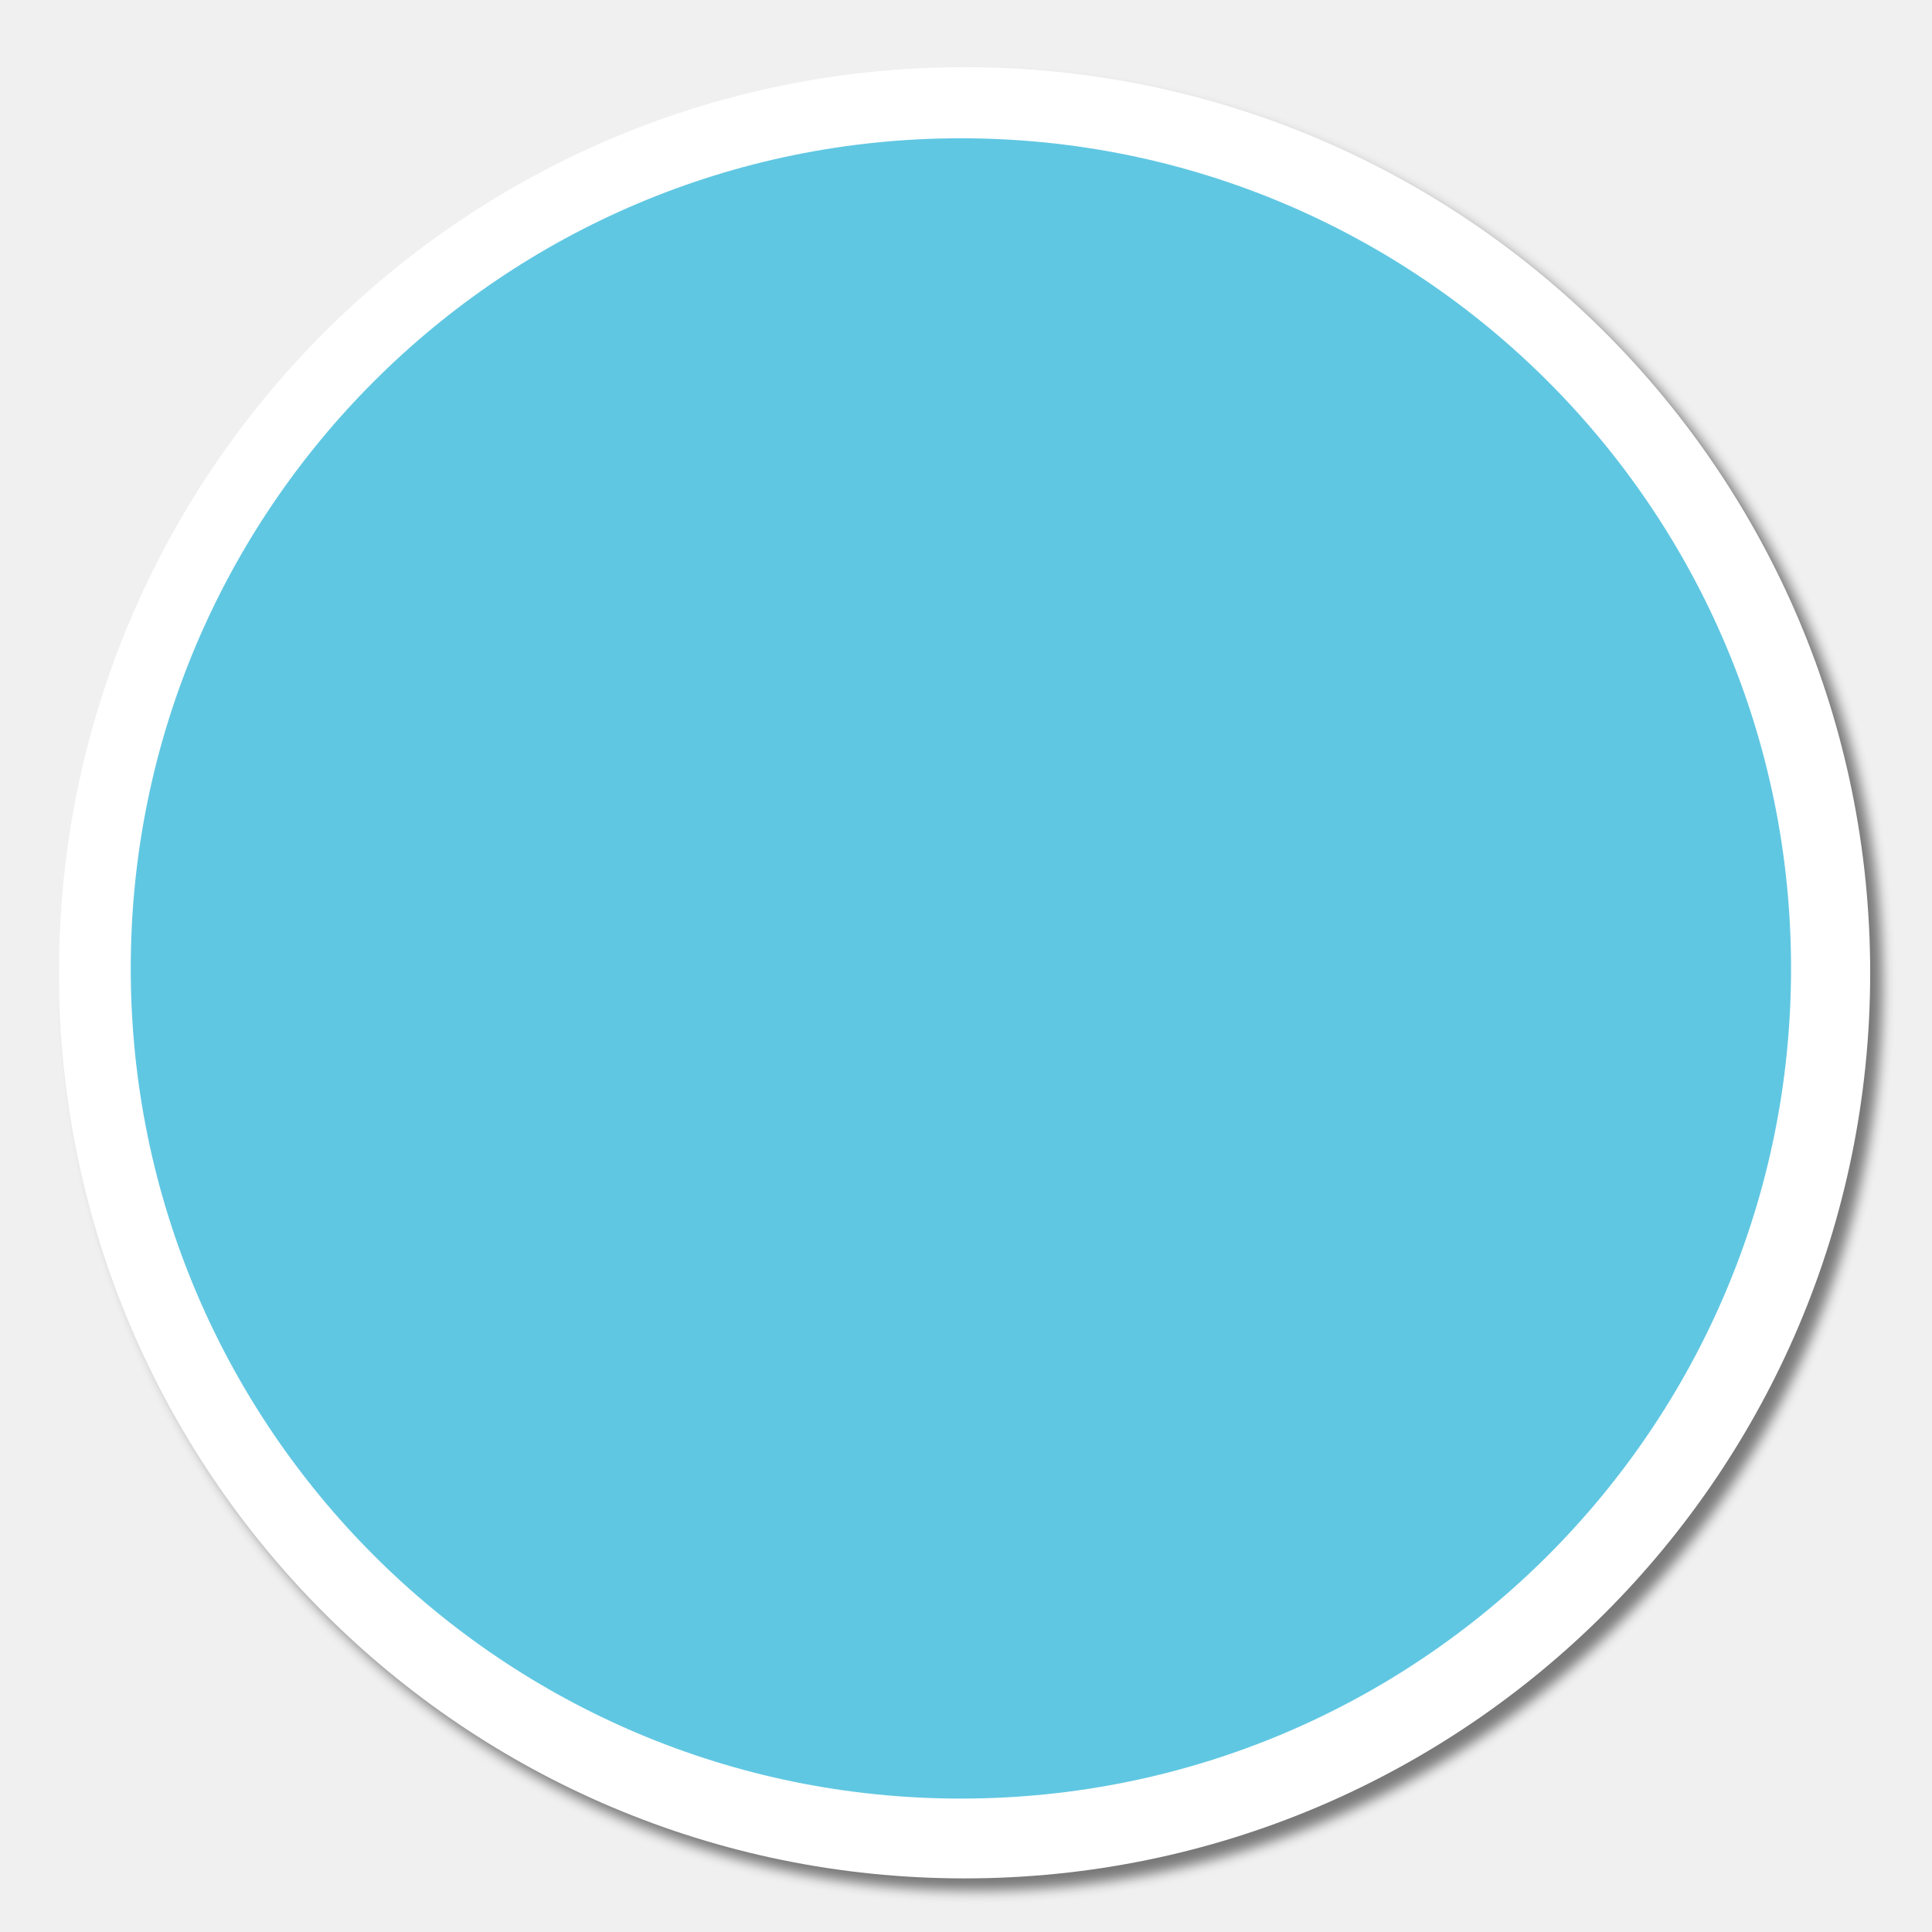
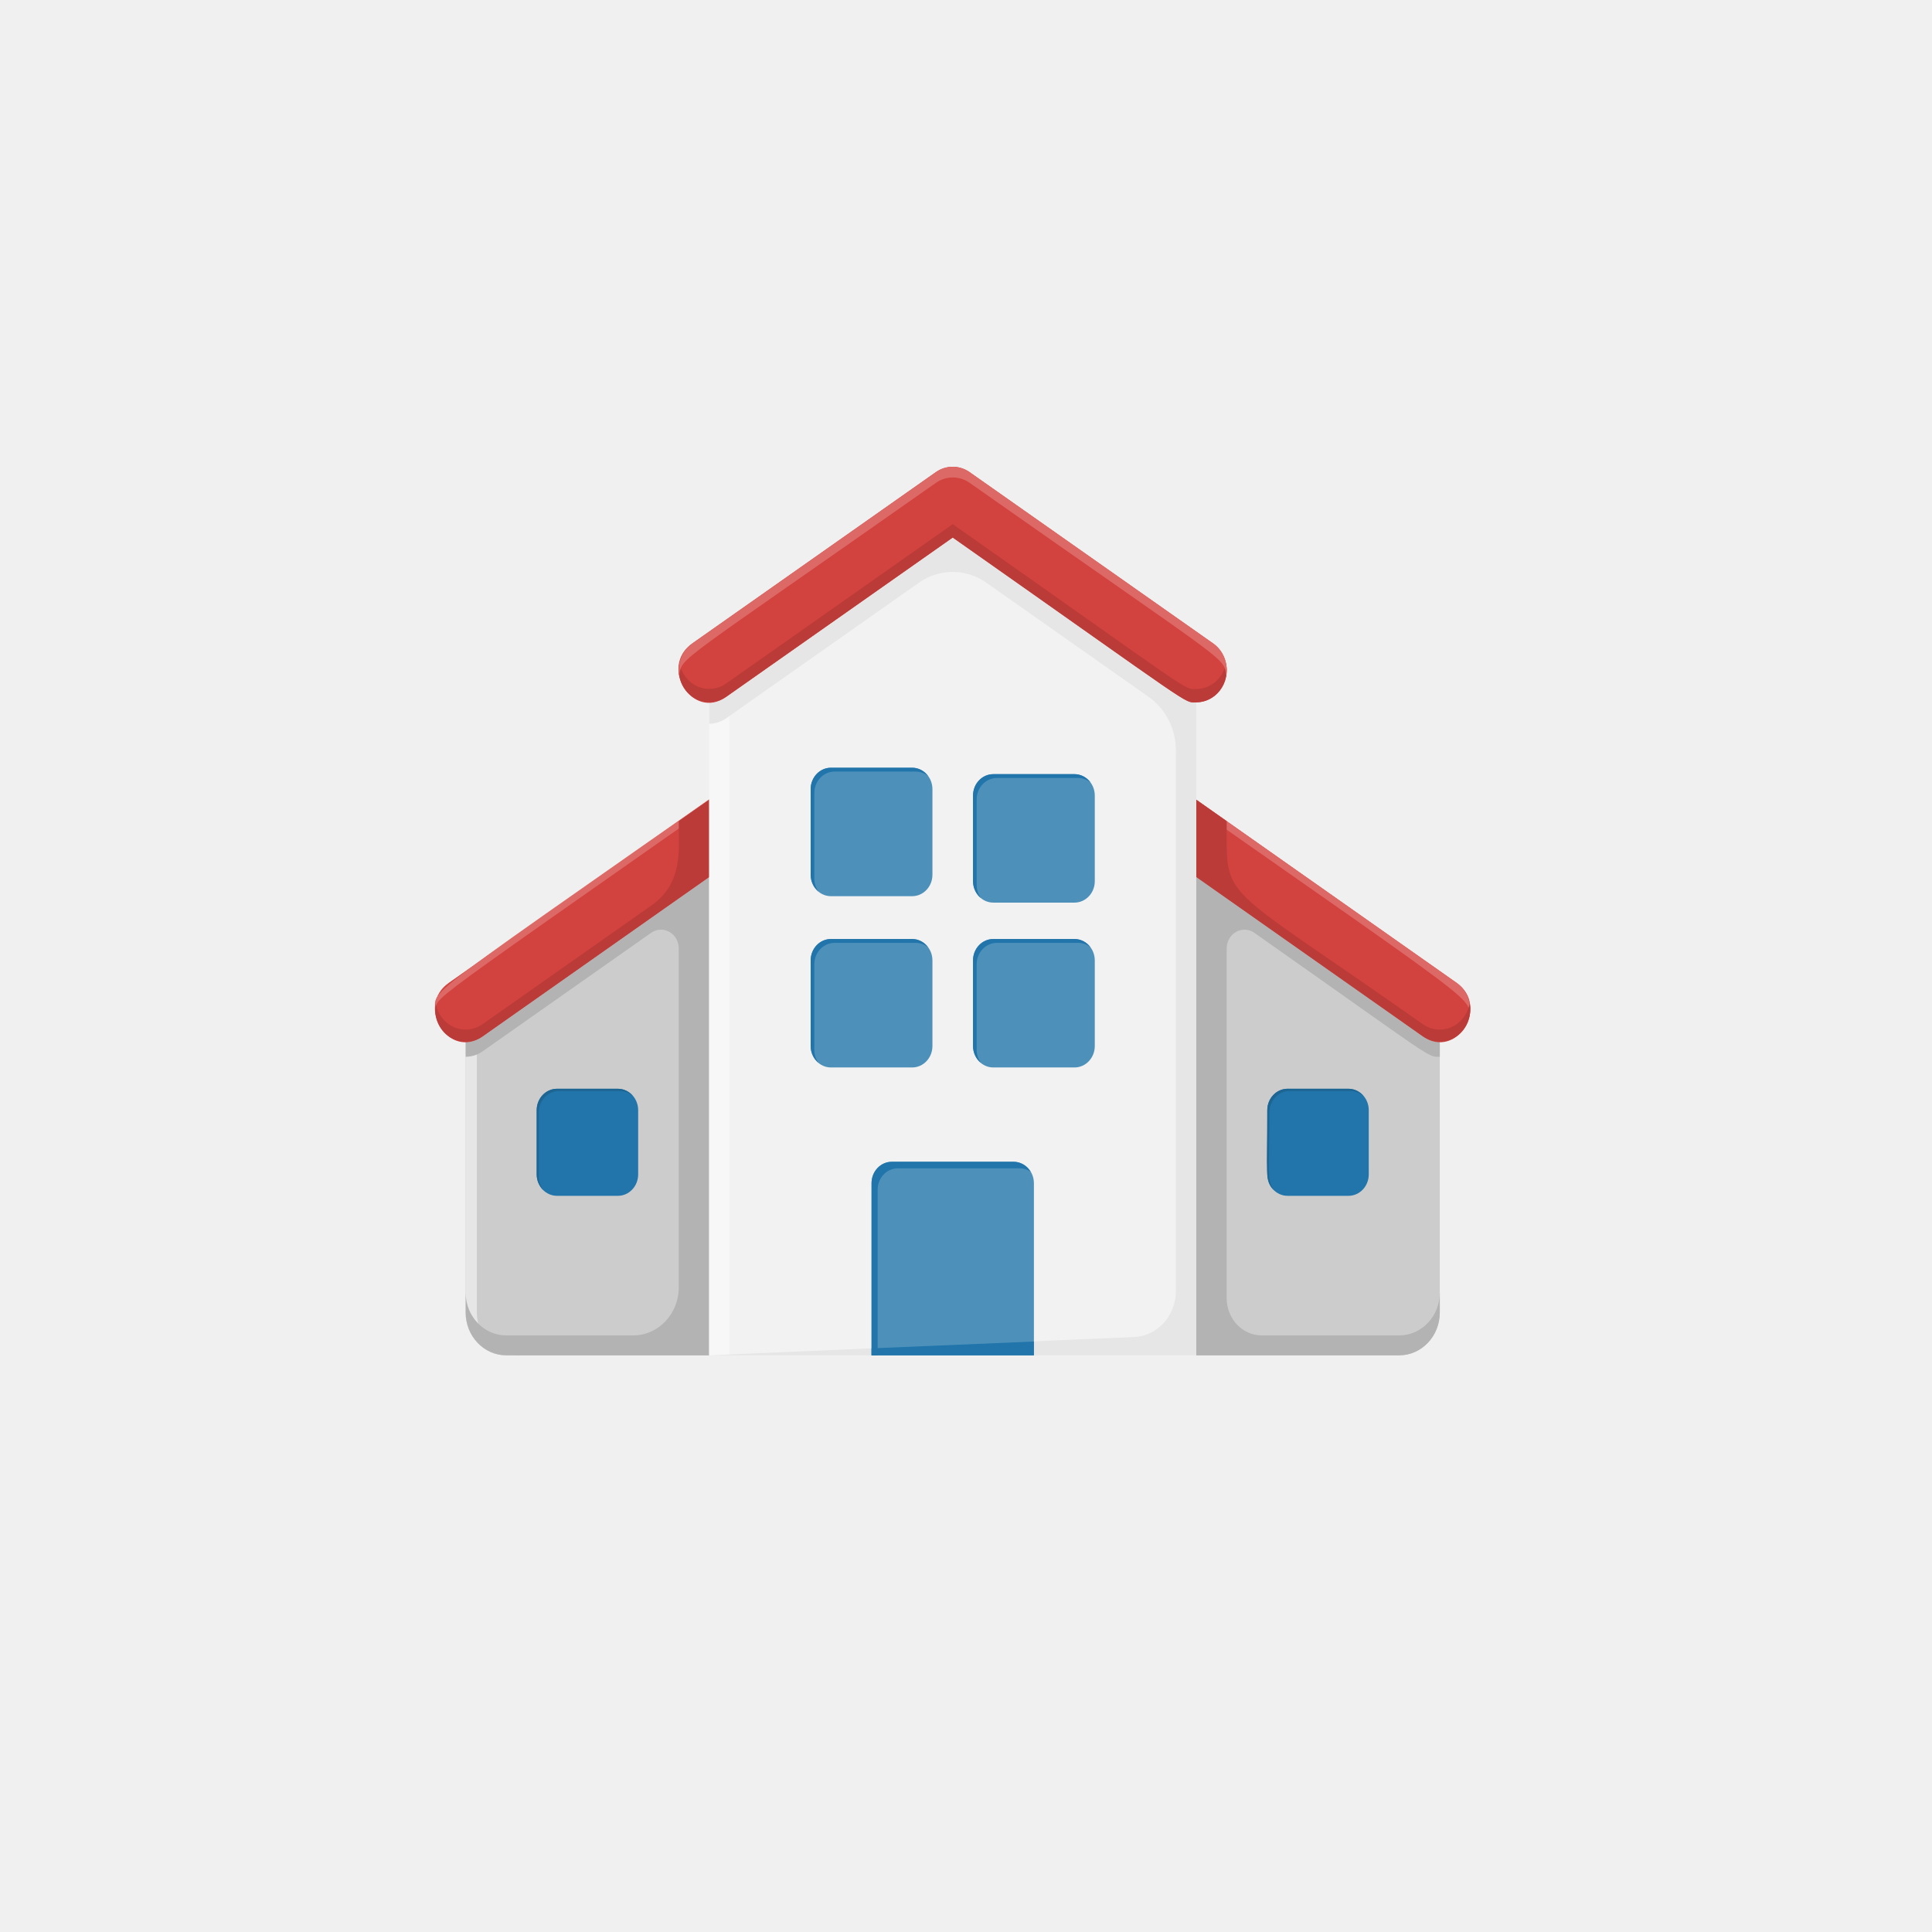
<svg xmlns="http://www.w3.org/2000/svg" xmlns:ns1="http://www.openswatchbook.org/uri/2009/osb" width="128px" height="128px" viewBox="0 0 128 128" version="1.1" id="SVGRoot">
  <defs id="defs3785">
    <linearGradient ns1:paint="gradient" id="linearGradient6134">
      <stop id="stop6192" offset="0" style="stop-color:#000000;stop-opacity:1;" />
      <stop id="stop6194" offset="1" style="stop-color:#000000;stop-opacity:0;" />
    </linearGradient>
    <filter style="color-interpolation-filters:sRGB;" id="filter6771">
      <feFlood flood-opacity="0.498" flood-color="rgb(0,0,0)" result="flood" id="feFlood6761" />
      <feComposite in="flood" in2="SourceGraphic" operator="in" result="composite1" id="feComposite6763" />
      <feGaussianBlur in="composite1" stdDeviation="0.4" result="blur" id="feGaussianBlur6765" />
      <feOffset dx="0.8" dy="0.8" result="offset" id="feOffset6767" />
      <feComposite in="SourceGraphic" in2="offset" operator="over" result="composite2" id="feComposite6769" />
    </filter>
    <style id="style6834">.cls-1{fill:#ccc;}.cls-2{fill:#e6e6e6;}.cls-3{fill:#b3b3b3;}.cls-4{fill:#d2423f;}.cls-5{fill:#dd6966;}.cls-6{fill:#ba3b38;}.cls-7{fill:#2175aa;}.cls-8{fill:#1d6694;}.cls-9{fill:#f2f2f2;}.cls-10{fill:#f7f7f7;}.cls-11{fill:#4d91bb;}</style>
  </defs>
-   <g id="layer1" style="display:inline">
+   <g id="layer1" style="display:none">
    <circle id="path3798" cx="63.905" cy="64.449" r="60" style="fill:#ffffff;filter:url(#filter6771)" />
    <circle id="path3800" style="fill:#60c7e2;fill-opacity:1;stroke-width:3.818" cy="64.161" cx="63.662" r="55" />
  </g>
-   <g id="layer3" style="display:none">
+   <g id="layer3" style="display:inline">
    <g style="display:inline" id="_18_School_Building" data-name="18 School Building" transform="matrix(0.6722742,0,0,0.7092351,20.09503,16.03325)">
      <path id="path6840" d="M 40,104 H 20 a 4,4 0 0 1 -4,-4 V 71.71 l 24,-16 z m 48,0 h 20 a 4,4 0 0 0 4,-4 V 71.71 l -24,-16 z" class="cls-1" style="fill:#cccccc" />
      <path id="path6842" d="M 17.1,100 V 71.71 L 40,56.44 V 55.7 l -24,16 V 100 a 4,4 0 0 0 4,4 h 1.1 a 4,4 0 0 1 -4,-4 z" class="cls-2" style="fill:#e6e6e6" />
      <path id="path6844" d="m 93.72,64.53 c 18,12 17,11.58 18.28,11.58 v -4.4 l -24,-16 V 104 h 20 a 4,4 0 0 0 4,-4 v -1.86 a 4,4 0 0 1 -4,4 H 94.46 A 3.46,3.46 0 0 1 91,98.69 V 66 a 1.75,1.75 0 0 1 2.72,-1.47 z" class="cls-3" style="fill:#b3b3b3" />
      <path id="path6846" d="m 16,71.71 v 4.4 a 3,3 0 0 0 1.66,-0.5 L 34.28,64.53 A 1.75,1.75 0 0 1 37,66 v 31.65 a 4.49,4.49 0 0 1 -4.49,4.49 H 20 a 4,4 0 0 1 -4,-4 V 100 a 4,4 0 0 0 4,4 H 40 V 55.71 Z" class="cls-3" style="fill:#b3b3b3" />
      <path id="path6848" d="M 110.34,74.21 64,43.31 17.66,74.21 c -3.3,2.2 -6.63,-2.79 -3.33,-5 l 48,-32 a 3,3 0 0 1 3.33,0 l 48,32 c 3.28,2.19 -0.01,7.2 -3.32,5 z" class="cls-4" style="fill:#d2423f" />
      <path id="path6850" d="m 62.24,38 a 3,3 0 0 1 3.33,0 c 51.67,34.45 49.29,32.19 49.33,34.44 a 3,3 0 0 0 -1.23,-3.23 l -48,-32 a 3,3 0 0 0 -3.33,0 C 10.3,71.9 13,69.43 13,71.76 13.42,70.14 10.54,72.47 62.24,38 Z" class="cls-5" style="fill:#dd6966" />
      <path id="path6852" d="m 114.94,71.15 a 3,3 0 0 1 -4.61,1.92 C 90,59.5 91,61.76 91,54.1 l -3,-2 v 6.08 l -24,-16 -24,16 V 52.1 l -3,2 c 0,2.61 0.47,5.77 -2.67,7.86 L 17.66,73.07 a 3,3 0 0 1 -4.61,-1.92 3,3 0 0 0 4.61,3.06 L 37,61.31 l 27,-18 46.34,30.89 a 3,3 0 0 0 4.61,-3.06 z" class="cls-6" style="fill:#ba3b38" />
      <path id="path6854" d="m 31,89.1 h -6 a 2,2 0 0 1 -2,-2 v -6 a 2,2 0 0 1 2,-2 h 6 a 2,2 0 0 1 2,2 v 6 a 2,2 0 0 1 -2,2 z m 74,-2 v -6 a 2,2 0 0 0 -2,-2 h -6 a 2,2 0 0 0 -2,2 v 6 a 2,2 0 0 0 2,2 h 6 a 2,2 0 0 0 2,-2 z" class="cls-7" style="fill:#2175aa" />
      <path id="path6856" d="m 23.21,87.31 v -6 a 2,2 0 0 1 2,-2 h 6 A 2,2 0 0 1 32.51,79.8 2,2 0 0 0 31,79.1 h -6 a 2,2 0 0 0 -2,2 v 6 a 2,2 0 0 0 0.7,1.51 2,2 0 0 1 -0.49,-1.3 z" class="cls-8" style="fill:#1d6694" />
      <path id="path6858" d="m 95.21,81.31 a 2,2 0 0 1 2,-2 h 6 a 2,2 0 0 1 1.3,0.49 2,2 0 0 0 -1.51,-0.7 h -6 a 2,2 0 0 0 -2,2 c 0,5.9 -0.3,6.65 0.7,7.51 -0.77,-0.89 -0.49,-1.61 -0.49,-7.3 z" class="cls-8" style="fill:#1d6694" />
-       <polygon id="polygon6860" points="40,104 88,104 88,40 64,24 40,40 " class="cls-9" style="fill:#f2f2f2" />
-       <polygon id="polygon6862" points="40,40 40,104 42,104 42,40 65,24.67 64,24 " class="cls-10" style="fill:#f7f7f7" />
+       <polygon id="polygon6860" points="88,40 64,24 40,40 40,104 88,104 " class="cls-9" style="fill:#f2f2f2" />
+       <polygon id="polygon6862" points="42,104 42,40 65,24.67 64,24 40,40 40,104 " class="cls-10" style="fill:#f7f7f7" />
      <path id="path6864" d="M 64,24 40,40 v 5 a 3,3 0 0 0 1.66,-0.5 l 19,-12.67 a 6,6 0 0 1 6.66,0 l 16,10.67 a 6,6 0 0 1 2.67,5 V 98 a 4.29,4.29 0 0 1 -4.12,4.29 L 40,104 H 88 V 40 Z" class="cls-2" style="fill:#e6e6e6" />
      <path id="path6866" d="m 88,43 c -1.28,0 0.26,0.77 -24,-15.4 L 41.66,42.5 c -3.3,2.2 -6.63,-2.79 -3.33,-5 l 24,-16 a 3,3 0 0 1 3.33,0 l 24,16 A 3,3 0 0 1 88,43 Z" class="cls-4" style="fill:#d2423f" />
      <path id="path6868" d="m 88,41.76 c -1.28,0 0.26,0.77 -24,-15.4 L 41.66,41.25 a 3,3 0 0 1 -4.59,-1.88 3,3 0 0 0 4.59,3.12 L 64,27.61 C 88.33,43.82 86.75,43 88,43 A 3,3 0 0 0 90.93,39.37 3,3 0 0 1 88,41.76 Z" class="cls-6" style="fill:#ba3b38" />
      <path id="path6870" d="m 62.34,22.5 a 3,3 0 0 1 3.33,0 c 25.83,17.22 25,16.2 25.29,18 a 3,3 0 0 0 -1.29,-3 l -24,-16 a 3,3 0 0 0 -3.33,0 l -24,16 a 3,3 0 0 0 -1.29,3 c 0.29,-1.78 -0.6,-0.74 25.29,-18 z" class="cls-5" style="fill:#dd6966" />
      <path id="path6872" d="m 58,85.92 h 12 a 2,2 0 0 1 2,2 V 104 H 56 V 87.92 a 2,2 0 0 1 2,-2 z" class="cls-11" style="fill:#4d91bb" />
-       <polygon id="polygon6874" points="56,103.35 56,104 72,104 72,102.71 " class="cls-7" style="fill:#2175aa" />
+       <polygon id="polygon6874" points="72,104 72,102.71 56,103.35 56,104 " class="cls-7" style="fill:#2175aa" />
      <path id="path6876" d="m 56.6,88.53 a 2,2 0 0 1 2,-2 h 12 A 2,2 0 0 1 71.68,86.85 2,2 0 0 0 70,85.92 H 58 a 2,2 0 0 0 -2,2 V 104 h 0.6 z" class="cls-7" style="fill:#2175aa" />
      <path id="path6878" d="m 60,61.11 h -8 a 2,2 0 0 1 -2,-2 v -8 a 2,2 0 0 1 2,-2 h 8 a 2,2 0 0 1 2,2 v 8 a 2,2 0 0 1 -2,2 z m 2,14 v -8 a 2,2 0 0 0 -2,-2 h -8 a 2,2 0 0 0 -2,2 v 8 a 2,2 0 0 0 2,2 h 8 a 2,2 0 0 0 2,-2 z m 16,-15.4 v -8 a 2,2 0 0 0 -2,-2 h -8 a 2,2 0 0 0 -2,2 v 8 a 2,2 0 0 0 2,2 h 8 a 2,2 0 0 0 2,-2 z m 0,15.4 v -8 a 2,2 0 0 0 -2,-2 h -8 a 2,2 0 0 0 -2,2 v 8 a 2,2 0 0 0 2,2 h 8 a 2,2 0 0 0 2,-2 z" class="cls-11" style="fill:#4d91bb" />
      <path id="path6880" d="m 50.78,60.69 a 2,2 0 0 1 -0.42,-1.22 v -8 a 2,2 0 0 1 2,-2 h 8 A 2,2 0 0 1 61.58,49.89 2,2 0 0 0 60,49.11 h -8 a 2,2 0 0 0 -2,2 v 8 a 2,2 0 0 0 0.78,1.58 z" class="cls-7" style="fill:#2175aa" />
      <path id="path6882" d="m 66.78,61.29 a 2,2 0 0 1 -0.42,-1.22 v -8 a 2,2 0 0 1 2,-2 h 8 A 2,2 0 0 1 77.58,50.49 2,2 0 0 0 76,49.71 h -8 a 2,2 0 0 0 -2,2 v 8 a 2,2 0 0 0 0.78,1.58 z" class="cls-7" style="fill:#2175aa" />
      <path id="path6884" d="m 50.36,75.47 v -8 a 2,2 0 0 1 2,-2 h 8 A 2,2 0 0 1 61.58,65.89 2,2 0 0 0 60,65.11 h -8 a 2,2 0 0 0 -2,2 v 8 a 2,2 0 0 0 0.78,1.58 2,2 0 0 1 -0.42,-1.22 z" class="cls-7" style="fill:#2175aa" />
      <path id="path6886" d="m 66.36,75.47 v -8 a 2,2 0 0 1 2,-2 h 8 A 2,2 0 0 1 77.58,65.89 2,2 0 0 0 76,65.11 h -8 a 2,2 0 0 0 -2,2 v 8 a 2,2 0 0 0 0.78,1.58 2,2 0 0 1 -0.42,-1.22 z" class="cls-7" style="fill:#2175aa" />
    </g>
  </g>
  <g id="layer4" style="display:none">
    <g style="display:inline" id="g7172" transform="matrix(2.256441,0.4214082,-0.3977649,2.129842,30.26096,23.17995)">
      <g id="Energy20-0" />
      <g id="Energy19-9" />
      <g id="Energy18-3" />
      <g id="Energy17-9" />
      <g id="Energy16-1" />
      <g id="Energy15-2" />
      <g id="Energy14-4" />
      <g id="Energy13-0" />
      <g id="Energy12-9" />
      <g id="Energy11-8" />
      <g id="Energy10-4" />
      <g id="Energy09-8" />
      <g id="Energy08-8" />
      <g id="Energy07-6" />
      <g id="Energy06-1" />
      <g id="Energy05-3" />
      <g id="Energy04-2" />
      <g id="Energy03-9" />
      <g id="Energy02-9" />
      <g id="Energy01-4">
        <g id="g7139" transform="matrix(1.077961,-0.1958593,0.1698951,1.053873,-2.689937,2.635112)">
          <path id="path7137" d="m 26.87,12.49 -10,18 C 16.69,30.81 16.36,31 16,31 15.92,31 15.83,30.99 15.75,30.97 15.31,30.85 15,30.46 15,30 V 19 H 6 C 5.66,19 5.35,18.83 5.16,18.55 4.98,18.27 4.95,17.91 5.08,17.6 l 7,-16 C 12.24,1.24 12.6,1 13,1 h 6 c 0.33,0 0.64,0.16 0.83,0.44 0.18,0.27 0.22,0.62 0.1,0.93 L 16.48,11 H 26 c 0.35,0 0.68,0.19 0.86,0.49 0.18,0.31 0.19,0.69 0.01,1 z" style="fill:#ffb841" />
        </g>
      </g>
    </g>
  </g>
  <g id="layer5" style="display:none">
    <g style="display:inline;fill:#ffffff" id="g8054" transform="matrix(3.222222,0,0,2.833333,24.58333,30.5)">
      <path id="path8038" d="M 19,17 H 5 c -1.103,0 -2,0.897 -2,2 0,1.103 0.897,2 2,2 h 14 c 1.103,0 2,-0.897 2,-2 0,-1.103 -0.897,-2 -2,-2 z" style="fill:#ffffff" />
      <path id="path8040" d="M 19,10 H 5 c -1.103,0 -2,0.897 -2,2 0,1.103 0.897,2 2,2 h 14 c 1.103,0 2,-0.897 2,-2 0,-1.103 -0.897,-2 -2,-2 z" style="fill:#ffffff" />
      <path id="path8042" d="M 19,3 H 5 C 3.897,3 3,3.897 3,5 3,6.103 3.897,7 5,7 H 19 C 20.103,7 21,6.103 21,5 21,3.897 20.103,3 19,3 Z" style="fill:#ffffff" />
    </g>
  </g>
</svg>
